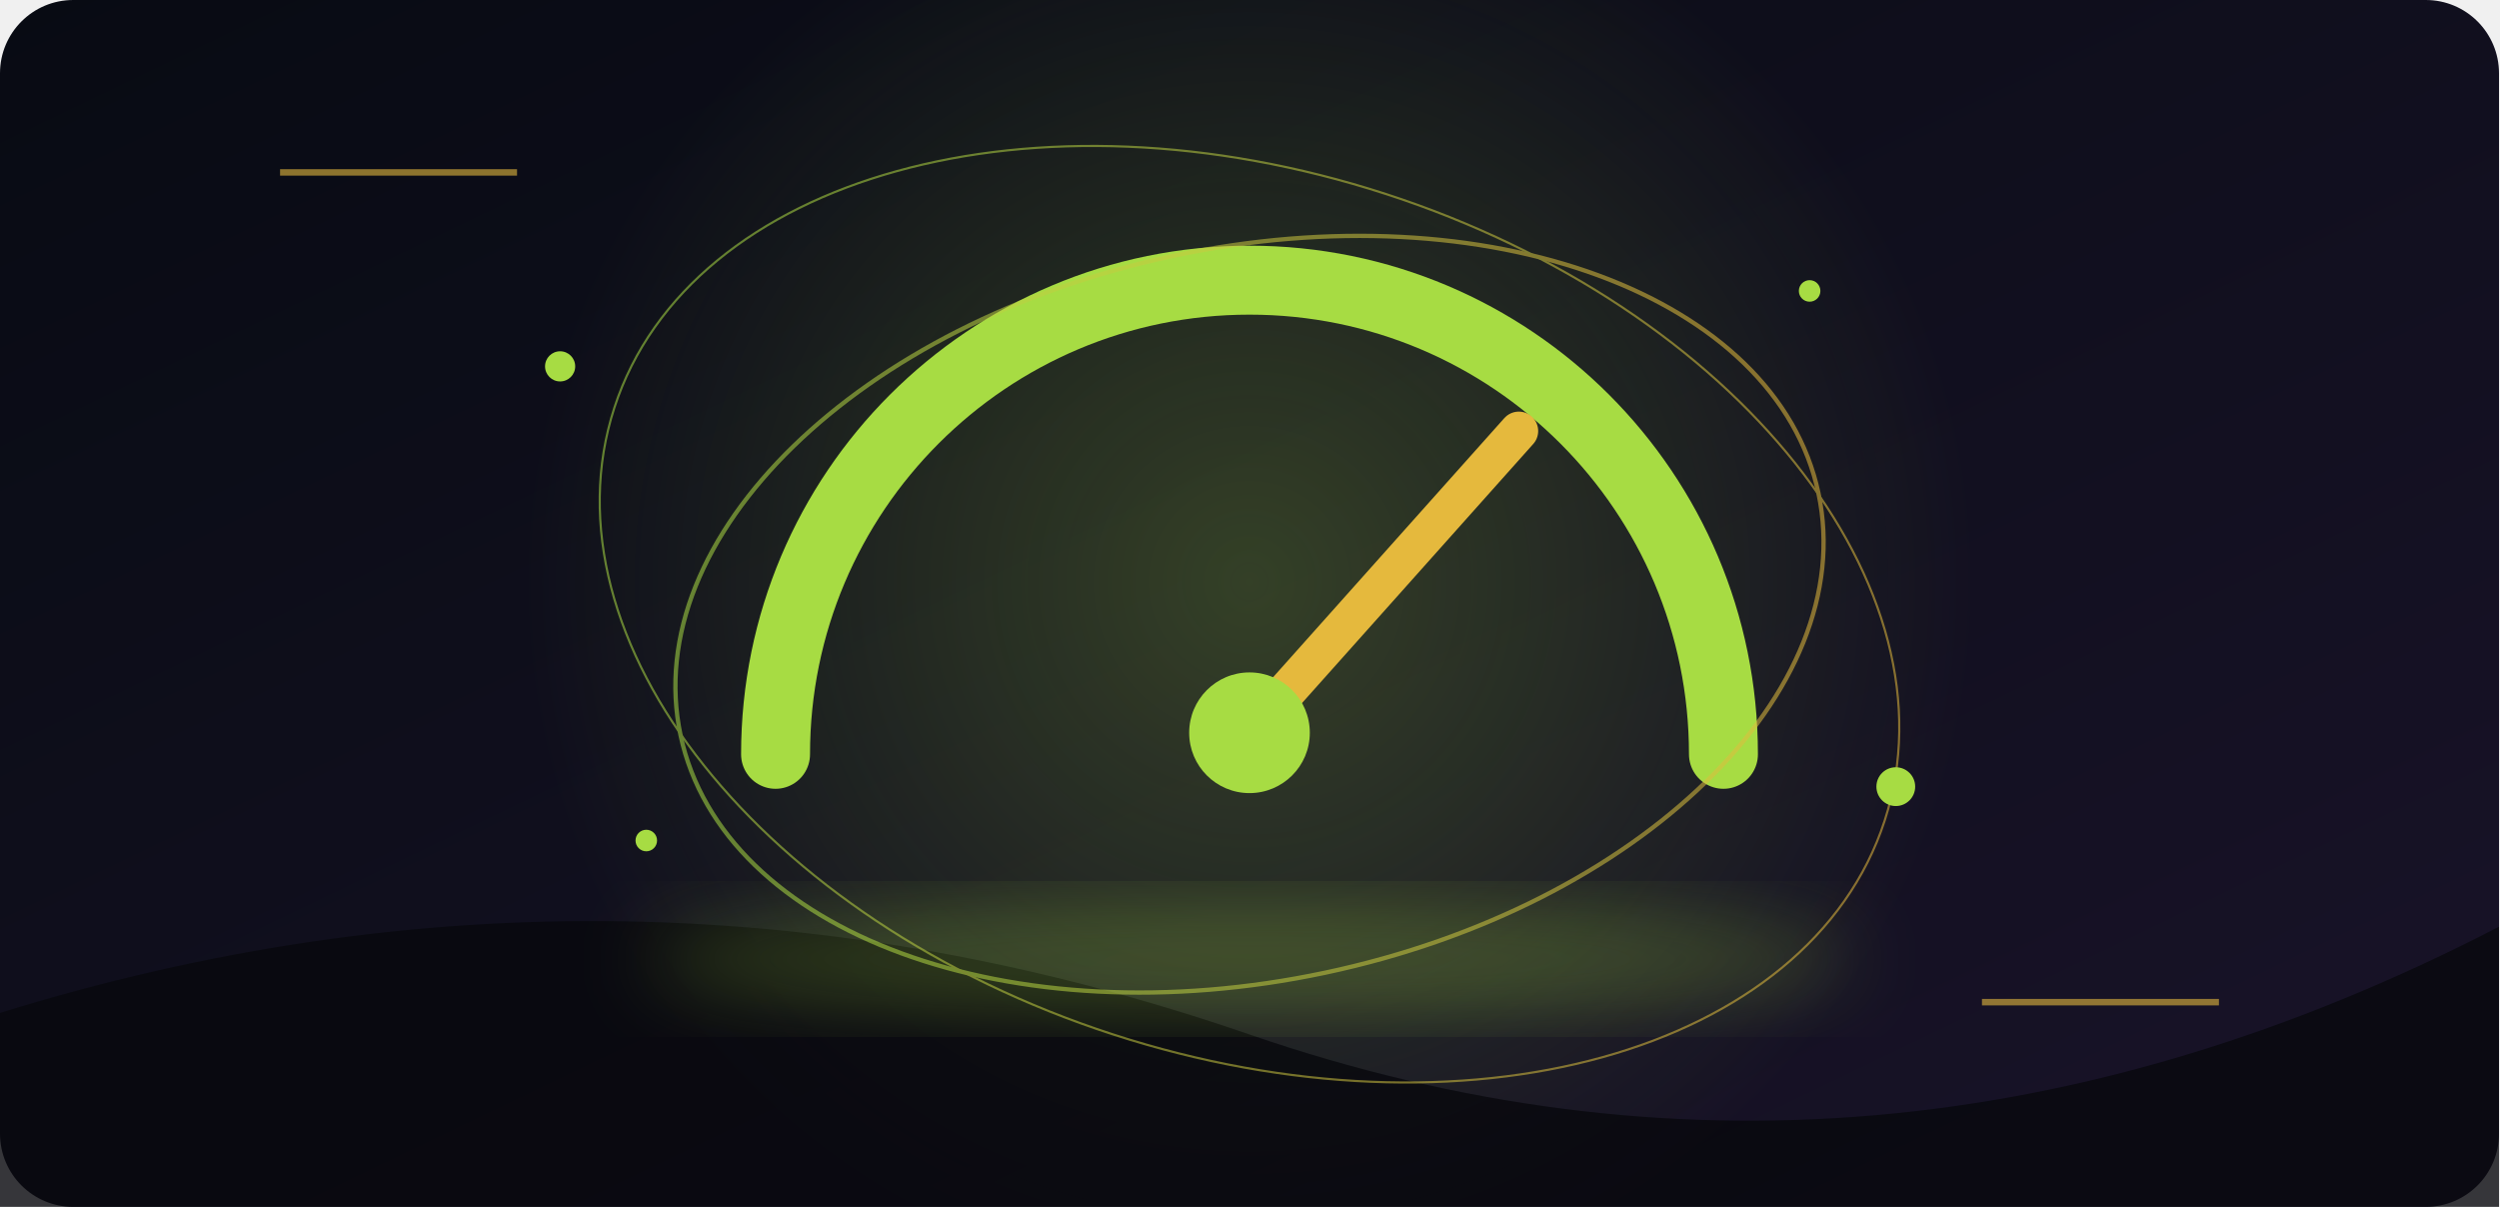
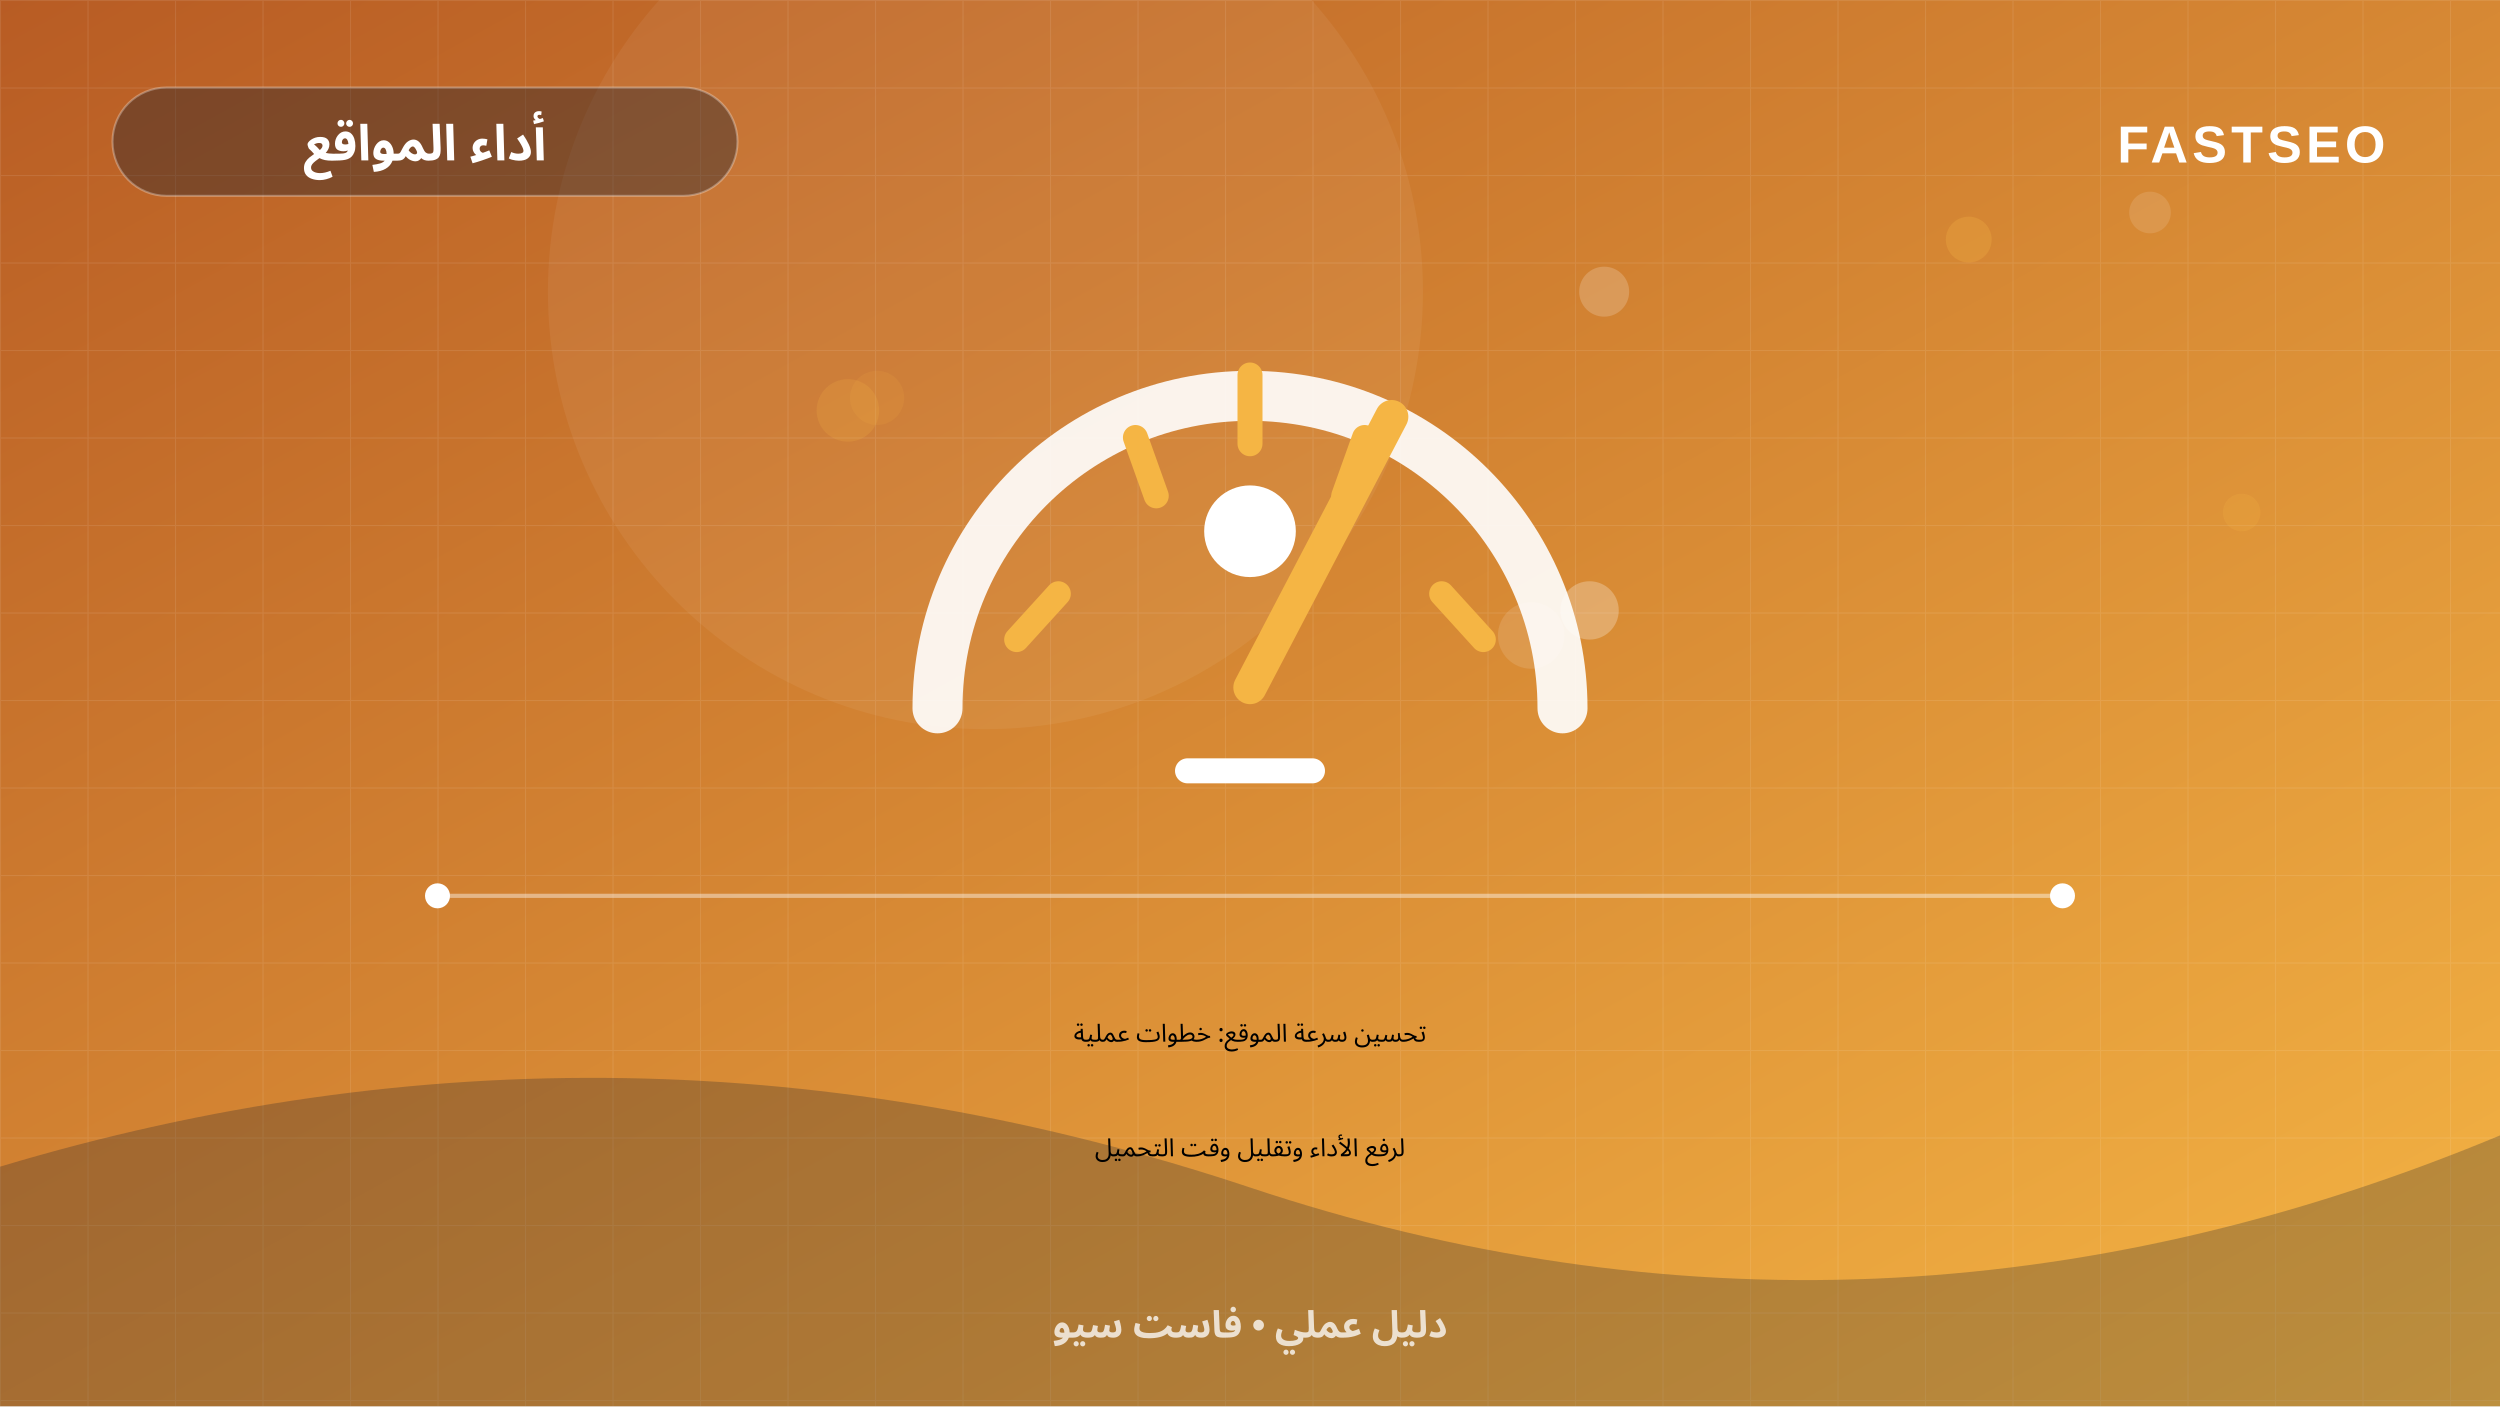
- <svg xmlns="http://www.w3.org/2000/svg" viewBox="0 0 1160 560" role="img" aria-label="تحسين سرعة الموقع: خطوات عملية لرفع الأداء وتقليل وقت التحميل">
+ <svg xmlns="http://www.w3.org/2000/svg" width="1200" height="675" viewBox="0 0 1200 675" role="img" aria-labelledby="title desc">
  <defs>
-     <linearGradient id="bg" x2="1" y2="1">
-       <stop stop-color="#080b13" />
-       <stop offset="1" stop-color="#191329" />
+     <linearGradient id="bg" x1="0" y1="0" x2="1" y2="1">
+       <stop offset="0" stop-color="#B85C24" />
+       <stop offset="1" stop-color="#F5B544" />
    </linearGradient>
-     <linearGradient id="glow">
-       <stop stop-color="#a7dc43" />
-       <stop offset="1" stop-color="#e5b93d" />
-     </linearGradient>
-     <radialGradient id="light">
-       <stop stop-color="#a7dc43" stop-opacity=".24" />
-       <stop offset="1" stop-color="#a7dc43" stop-opacity="0" />
+     <radialGradient id="orb">
+       <stop stop-color="#fff" stop-opacity=".5" />
+       <stop offset="1" stop-color="#fff" stop-opacity="0" />
    </radialGradient>
-     <filter id="shadow">
-       <feGaussianBlur stdDeviation="18" />
-     </filter>
+     <pattern id="grid" width="42" height="42" patternUnits="userSpaceOnUse">
+       <path d="M42 0H0V42" fill="none" stroke="#fff" stroke-opacity=".09" stroke-width="1" />
+     </pattern>
  </defs>
-   <rect width="1160" height="560" rx="34" fill="url(#bg)" />
-   <circle cx="580" cy="270" r="340" fill="url(#light)" />
-   <path d="M0 470 Q290 380 580 480T1160 430V560H0Z" fill="#07080d" opacity=".8" />
-   <ellipse cx="580" cy="445" rx="280" ry="30" fill="#a7dc43" opacity=".22" filter="url(#shadow)" />
-   <path d="M360 350a220 220 0 0 1 440 0" fill="none" stroke="#a7dc43" stroke-width="32" stroke-linecap="round" />
-   <path d="m580 340 125-140" stroke="#e5b93d" stroke-width="18" stroke-linecap="round" />
-   <circle cx="580" cy="340" r="28" fill="#a7dc43" />
-   <g fill="none" stroke="url(#glow)" opacity=".55">
-     <ellipse cx="580" cy="285" rx="270" ry="170" stroke-width="2" transform="rotate(-12 580 285)" />
-     <ellipse cx="580" cy="285" rx="310" ry="205" stroke-width="1" transform="rotate(18 580 285)" />
+   <rect width="1200" height="675" fill="url(#bg)" />
+   <rect width="1200" height="675" fill="url(#grid)" />
+   <path d="M0 560Q300 470 600 570T1200 545V675H0Z" fill="#07152B" opacity=".24" />
+   <circle cx="473" cy="140" r="210" fill="#fff" opacity=".055" />
+   <circle cx="735" cy="305" r="16" fill="#fff" opacity="0.12" />
+   <circle cx="407" cy="197" r="15" fill="#F5B544" opacity="0.19" />
+   <circle cx="763" cy="293" r="14" fill="#fff" opacity="0.26" />
+   <circle cx="421" cy="191" r="13" fill="#F5B544" opacity="0.12" />
+   <circle cx="770" cy="140" r="12" fill="#fff" opacity="0.19" />
+   <circle cx="945" cy="115" r="11" fill="#F5B544" opacity="0.26" />
+   <circle cx="1032" cy="102" r="10" fill="#fff" opacity="0.12" />
+   <circle cx="1076" cy="246" r="9" fill="#F5B544" opacity="0.19" />
+   <g font-family="Noto Sans Arabic,Tahoma,Arial,sans-serif">
+     <rect x="54" y="42" width="300" height="52" rx="26" fill="#07152B" fill-opacity=".35" stroke="#fff" stroke-opacity=".3" />
+     <text x="204" y="77" text-anchor="middle" fill="#fff" font-size="24" font-weight="800" direction="rtl">أداء المواقع</text>
+     <text x="1145" y="78" text-anchor="end" fill="#fff" font-size="25" font-weight="900" letter-spacing="2">FASTSEO</text>
+     <g transform="translate(600 255)">
+       <path d="M-150 85A150 150 0 0 1 150 85" fill="none" stroke="#fff" stroke-width="24" stroke-linecap="round" stroke-opacity=".9" />
+       <path d="M-112 52L-92 30 M-55 -45L-45 -17 M0 -75V-42 M55 -45L45 -17 M112 52L92 30" stroke="#F5B544" stroke-width="12" stroke-linecap="round" />
+       <path d="M0 75L68 -55" stroke="#F5B544" stroke-width="16" stroke-linecap="round" />
+       <circle r="22" fill="#fff" />
+       <path d="M-30 115H30" stroke="#fff" stroke-width="12" stroke-linecap="round" />
+     </g>
+     <path d="M210 430H990" stroke="#fff" stroke-opacity=".42" stroke-width="2" />
+     <circle cx="210" cy="430" r="6" fill="#fff" />
+     <circle cx="990" cy="430" r="6" fill="#fff" />
+     <text x="600" y="500" text-anchor="middle" direction="rtl" unicode-bidi="plaintext" class="headline">تحسين سرعة الموقع: خطوات عملية</text>
+     <text x="600" y="555" text-anchor="middle" direction="rtl" unicode-bidi="plaintext" class="headline">لرفع الأداء وتقليل وقت التحميل</text>
+     <text x="600" y="642" text-anchor="middle" fill="#fff" opacity=".76" font-size="18" font-weight="600" direction="rtl">دليل عملي • فاست سيو</text>
  </g>
-   <g fill="#a7dc43">
-     <circle cx="260" cy="170" r="7" />
-     <circle cx="880" cy="365" r="9" />
-     <circle cx="840" cy="135" r="5" />
-     <circle cx="300" cy="390" r="5" />
-   </g>
-   <path d="M130 80h110M920 465h110" stroke="#e5b93d" stroke-width="3" opacity=".6" />
</svg>
